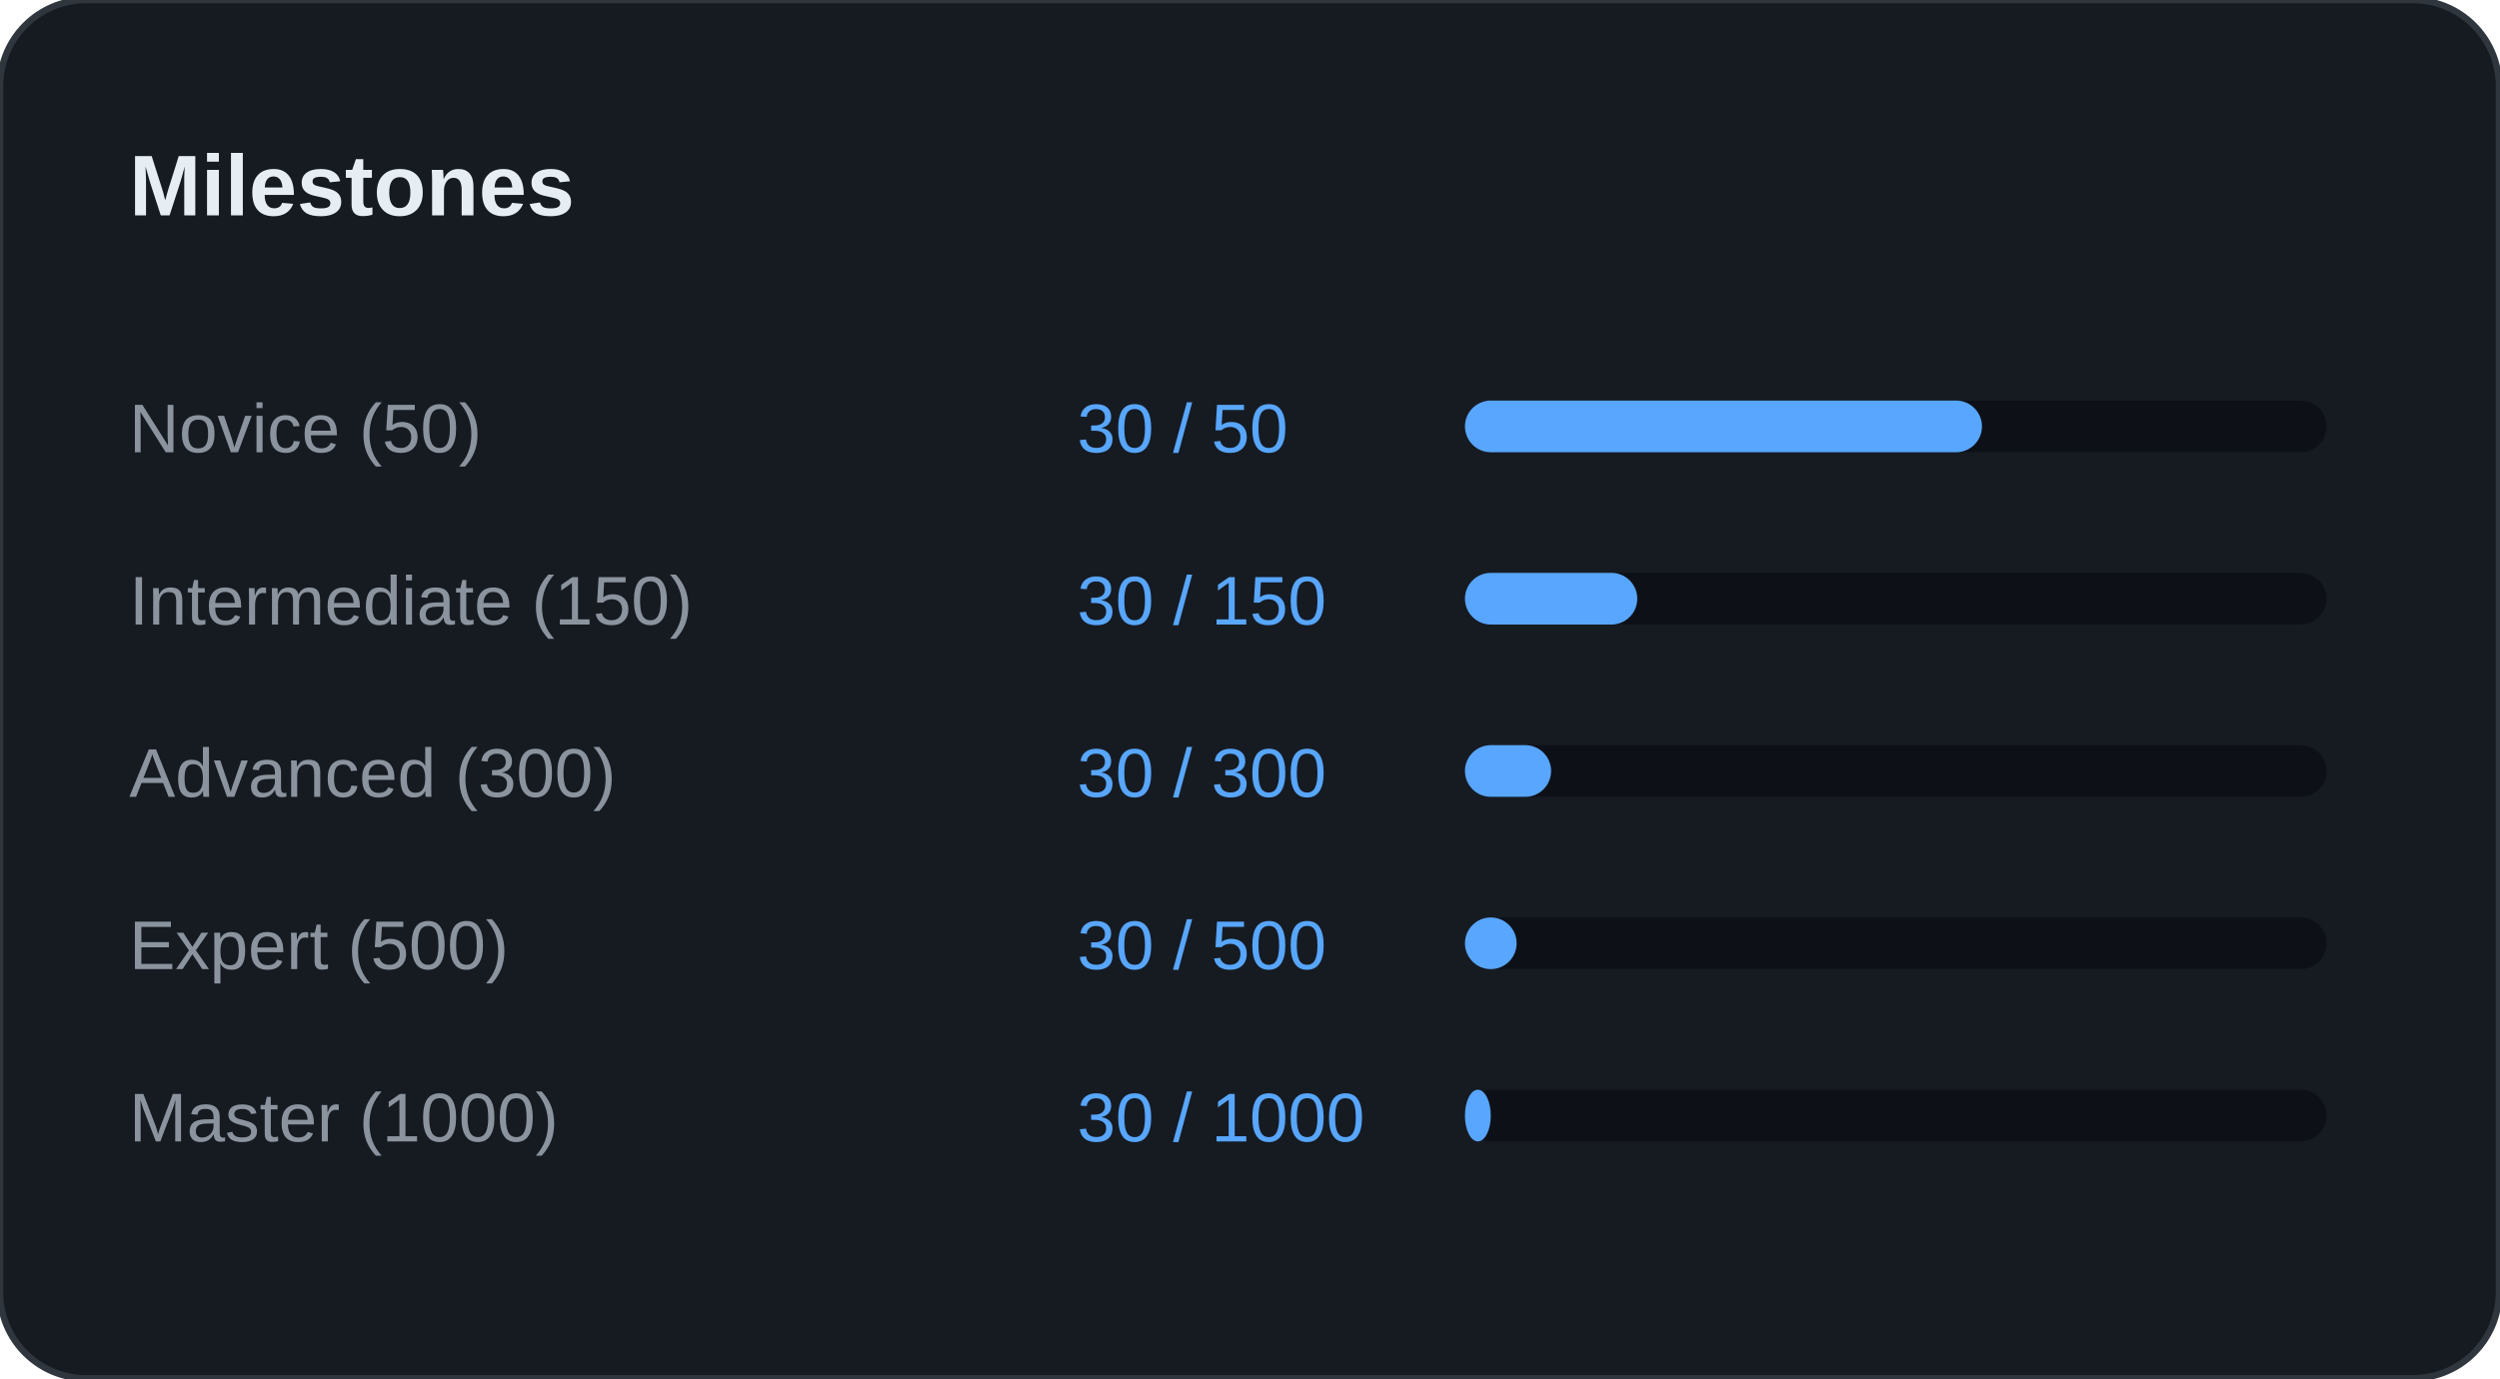
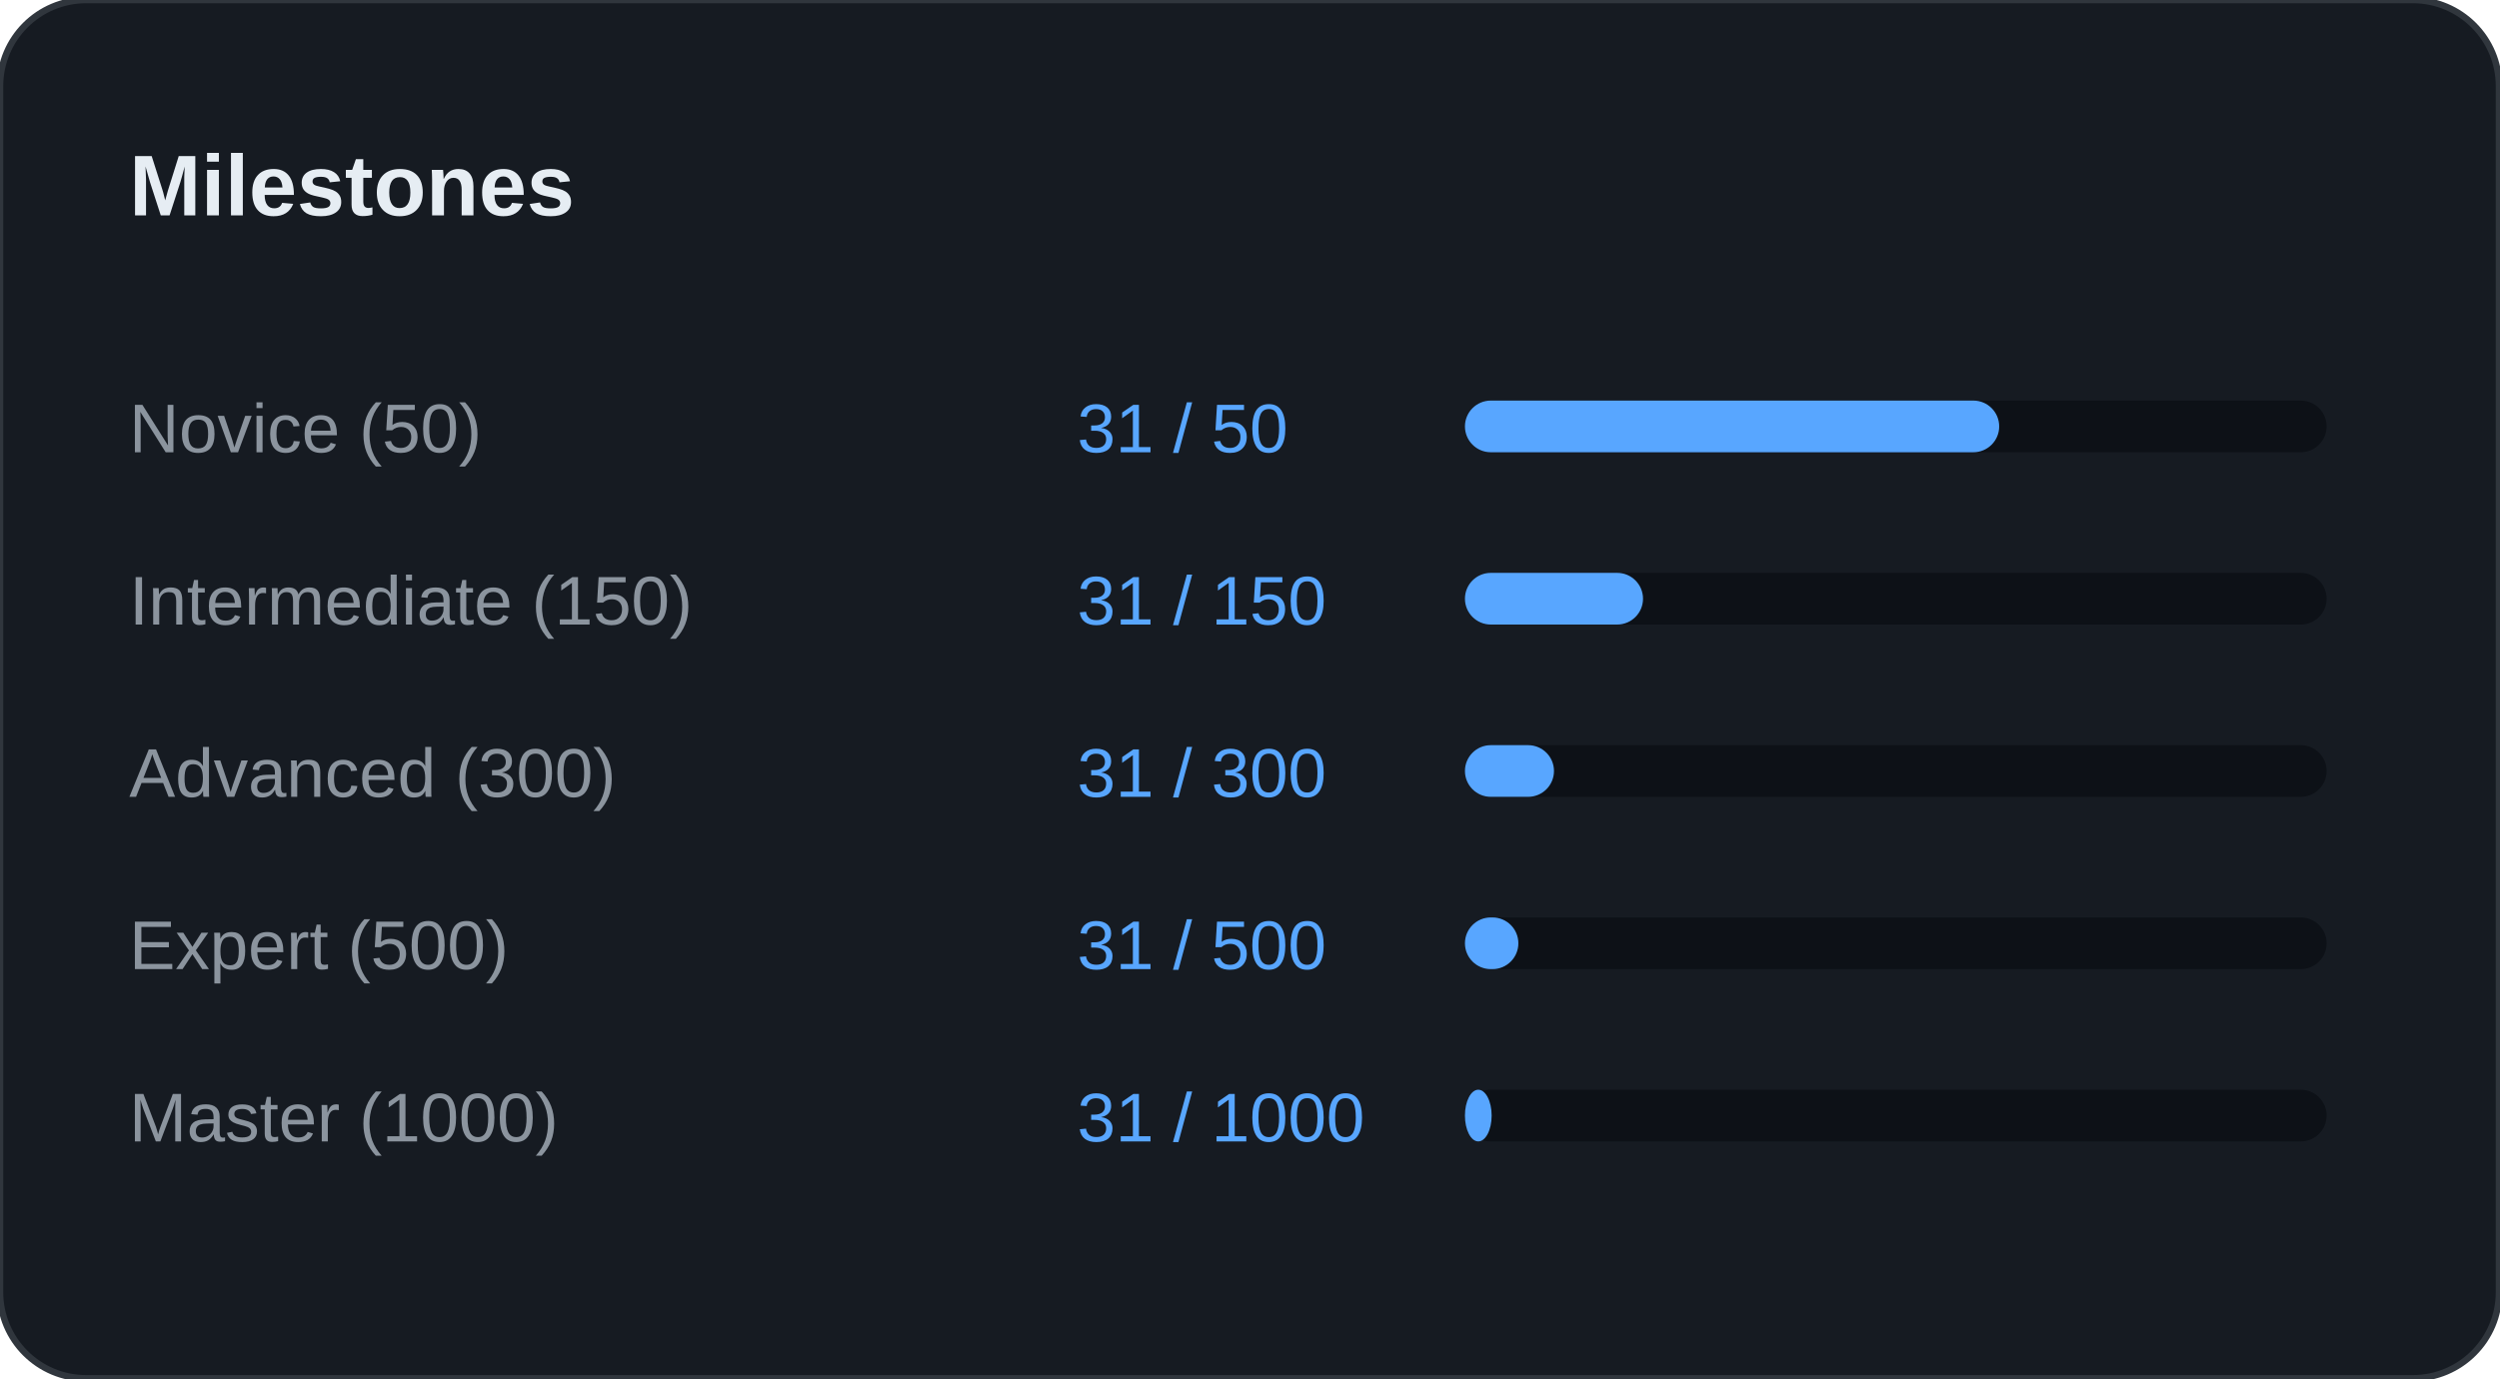
<svg xmlns="http://www.w3.org/2000/svg" width="100%" viewBox="0 0 580 320" preserveAspectRatio="xMidYMid meet">
  <rect width="580" height="320" rx="20" fill="#161B22" stroke="#30363D" stroke-width="1.5" />
  <text x="30" y="50" font-family="Segoe UI, Arial, sans-serif" font-size="20" font-weight="bold" fill="#E6EDF3">Milestones</text>
  <text x="30" y="105" font-family="Segoe UI, Arial, sans-serif" font-size="16" fill="#8B949E">Novice (50)</text>
-   <text x="250" y="105" font-family="Segoe UI, Arial, sans-serif" font-size="16" fill="#58A6FF">30 / 50</text>
+   <text x="250" y="105" font-family="Segoe UI, Arial, sans-serif" font-size="16" fill="#58A6FF">31 / 50</text>
  <rect x="340" y="93" width="200" height="12" rx="6" fill="#0D1117" />
-   <rect x="340" y="93" width="120" height="12" rx="6" fill="#58A6FF" />
+   <rect x="340" y="93" width="124" height="12" rx="6" fill="#58A6FF" />
  <text x="30" y="145" font-family="Segoe UI, Arial, sans-serif" font-size="16" fill="#8B949E">Intermediate (150)</text>
-   <text x="250" y="145" font-family="Segoe UI, Arial, sans-serif" font-size="16" fill="#58A6FF">30 / 150</text>
+   <text x="250" y="145" font-family="Segoe UI, Arial, sans-serif" font-size="16" fill="#58A6FF">31 / 150</text>
  <rect x="340" y="133" width="200" height="12" rx="6" fill="#0D1117" />
-   <rect x="340" y="133" width="40" height="12" rx="6" fill="#58A6FF" />
+   <rect x="340" y="133" width="41.333" height="12" rx="6" fill="#58A6FF" />
  <text x="30" y="185" font-family="Segoe UI, Arial, sans-serif" font-size="16" fill="#8B949E">Advanced (300)</text>
-   <text x="250" y="185" font-family="Segoe UI, Arial, sans-serif" font-size="16" fill="#58A6FF">30 / 300</text>
+   <text x="250" y="185" font-family="Segoe UI, Arial, sans-serif" font-size="16" fill="#58A6FF">31 / 300</text>
  <rect x="340" y="173" width="200" height="12" rx="6" fill="#0D1117" />
-   <rect x="340" y="173" width="20" height="12" rx="6" fill="#58A6FF" />
+   <rect x="340" y="173" width="20.667" height="12" rx="6" fill="#58A6FF" />
  <text x="30" y="225" font-family="Segoe UI, Arial, sans-serif" font-size="16" fill="#8B949E">Expert (500)</text>
-   <text x="250" y="225" font-family="Segoe UI, Arial, sans-serif" font-size="16" fill="#58A6FF">30 / 500</text>
+   <text x="250" y="225" font-family="Segoe UI, Arial, sans-serif" font-size="16" fill="#58A6FF">31 / 500</text>
  <rect x="340" y="213" width="200" height="12" rx="6" fill="#0D1117" />
-   <rect x="340" y="213" width="12" height="12" rx="6" fill="#58A6FF" />
+   <rect x="340" y="213" width="12.4" height="12" rx="6" fill="#58A6FF" />
  <text x="30" y="265" font-family="Segoe UI, Arial, sans-serif" font-size="16" fill="#8B949E">Master (1000)</text>
-   <text x="250" y="265" font-family="Segoe UI, Arial, sans-serif" font-size="16" fill="#58A6FF">30 / 1000</text>
+   <text x="250" y="265" font-family="Segoe UI, Arial, sans-serif" font-size="16" fill="#58A6FF">31 / 1000</text>
  <rect x="340" y="253" width="200" height="12" rx="6" fill="#0D1117" />
-   <rect x="340" y="253" width="6" height="12" rx="6" fill="#58A6FF" />
+   <rect x="340" y="253" width="6.2" height="12" rx="6" fill="#58A6FF" />
</svg>
